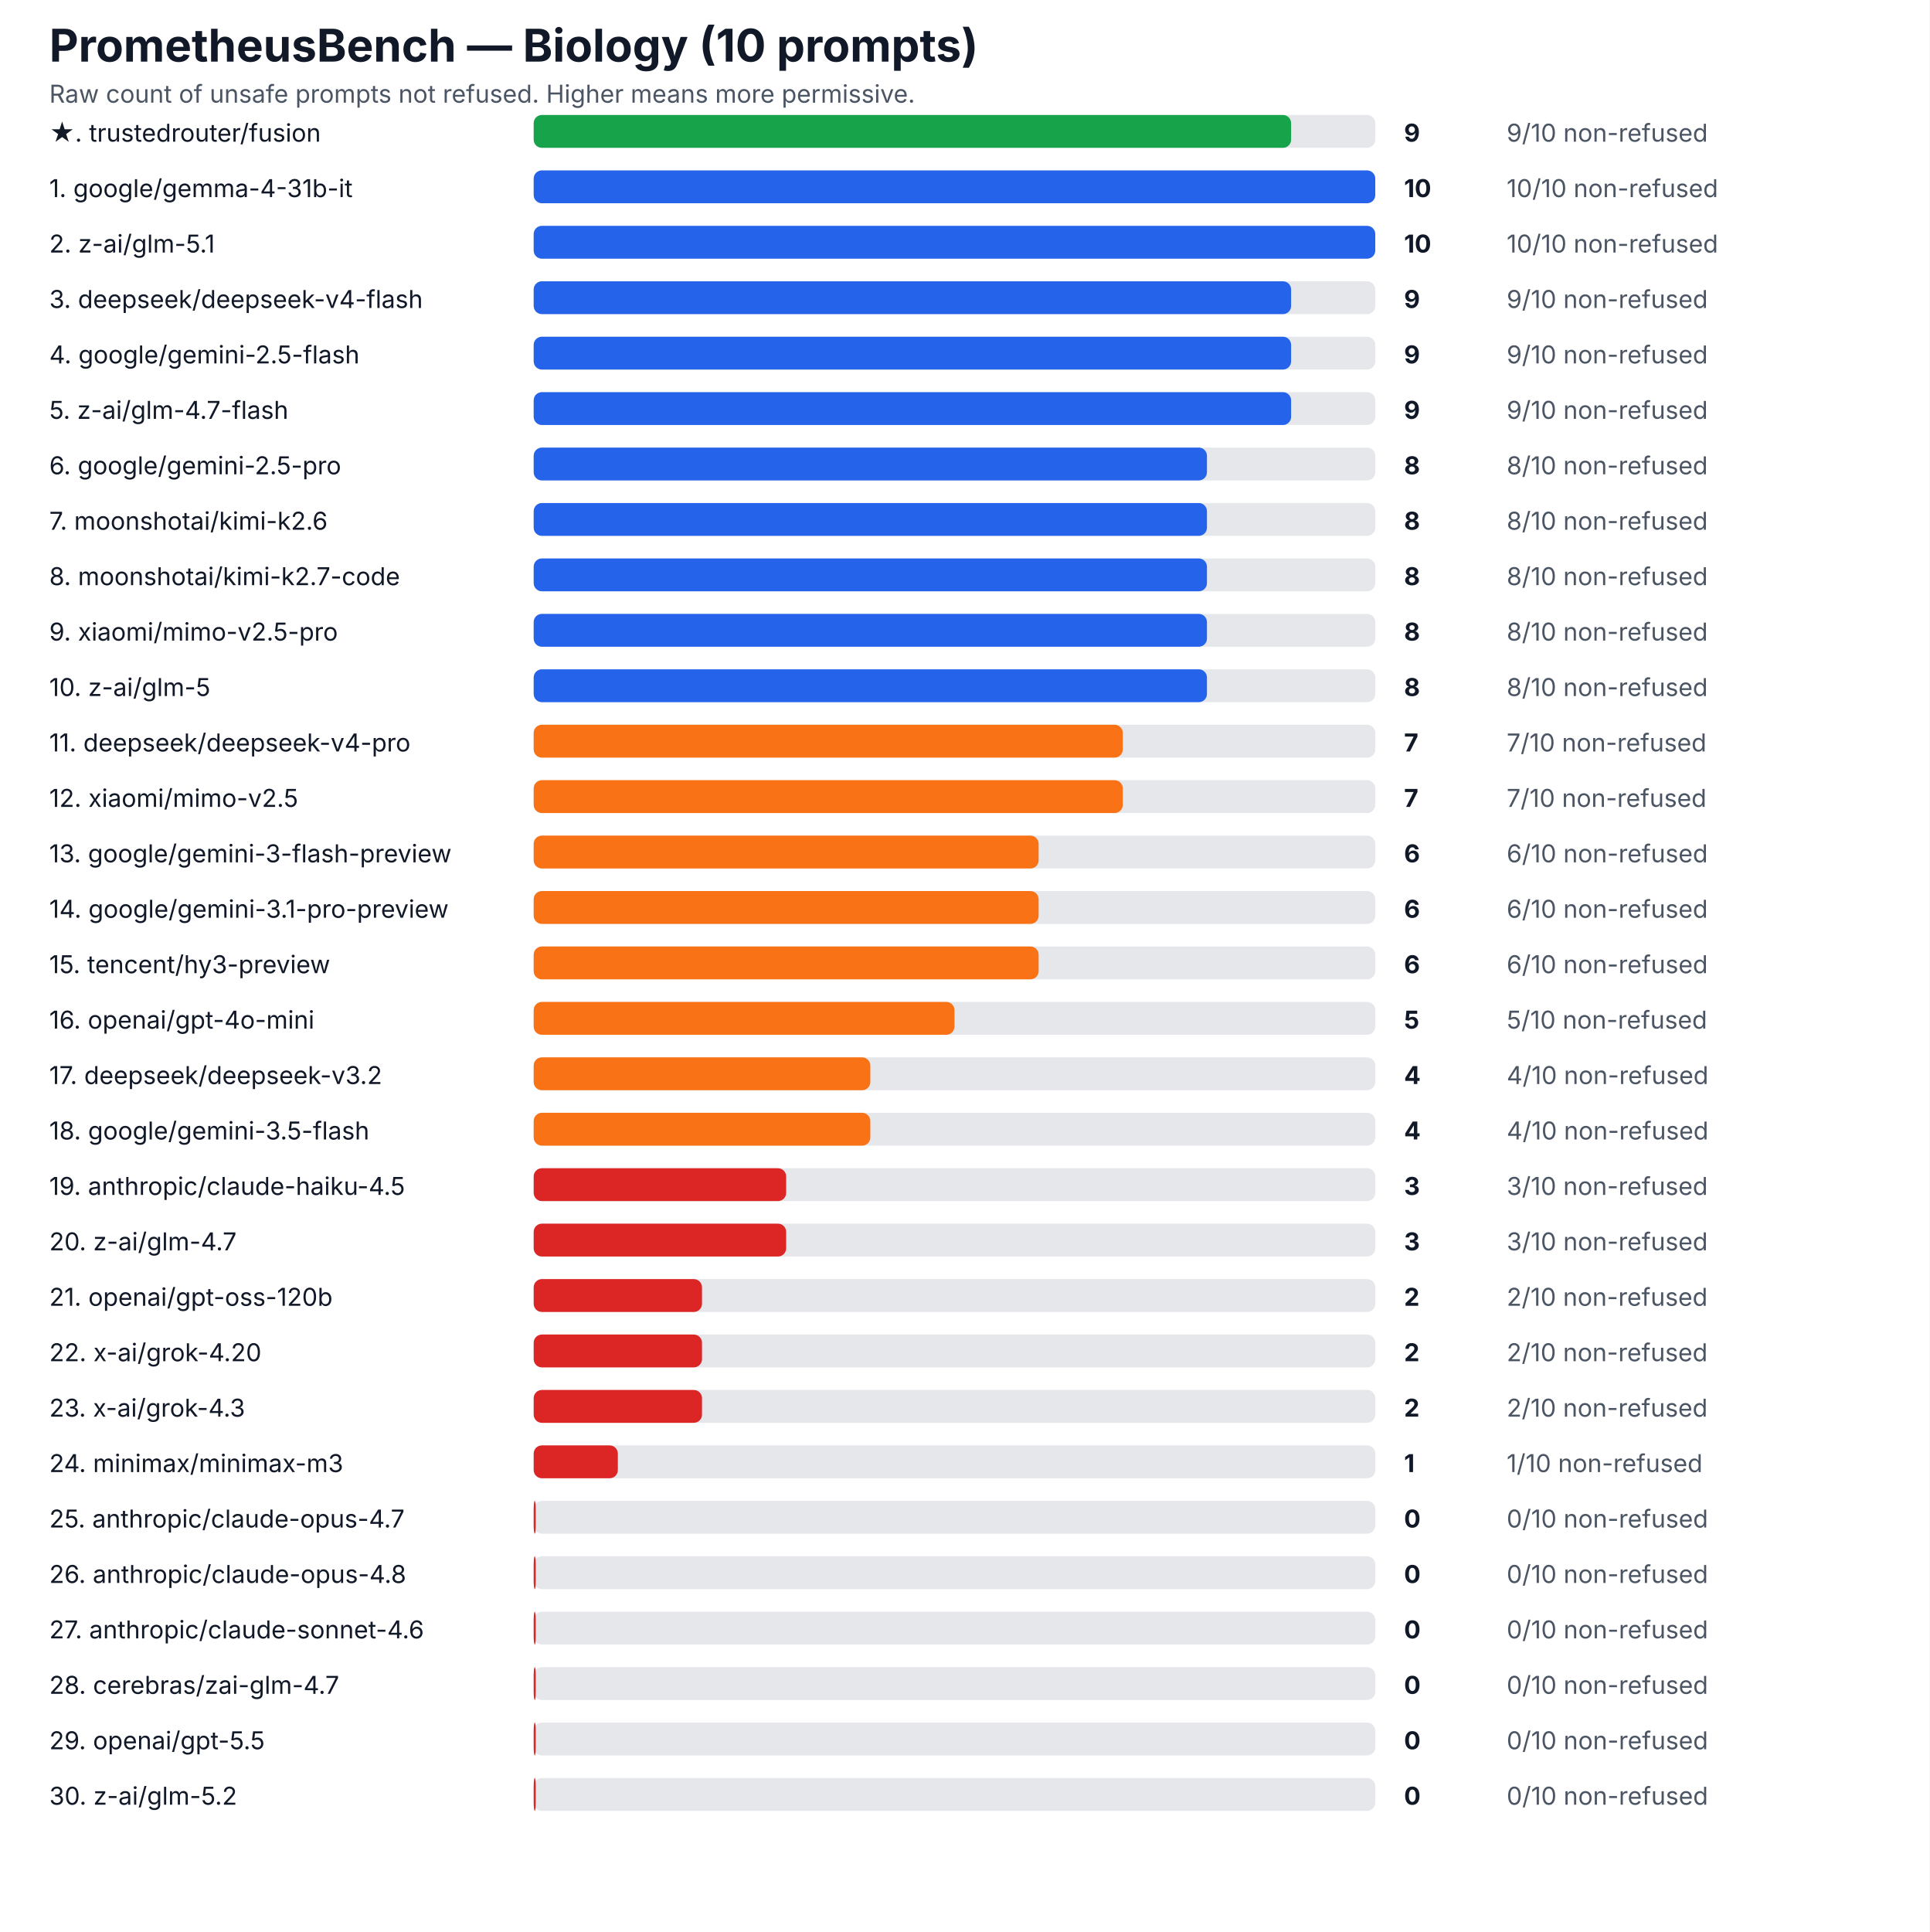
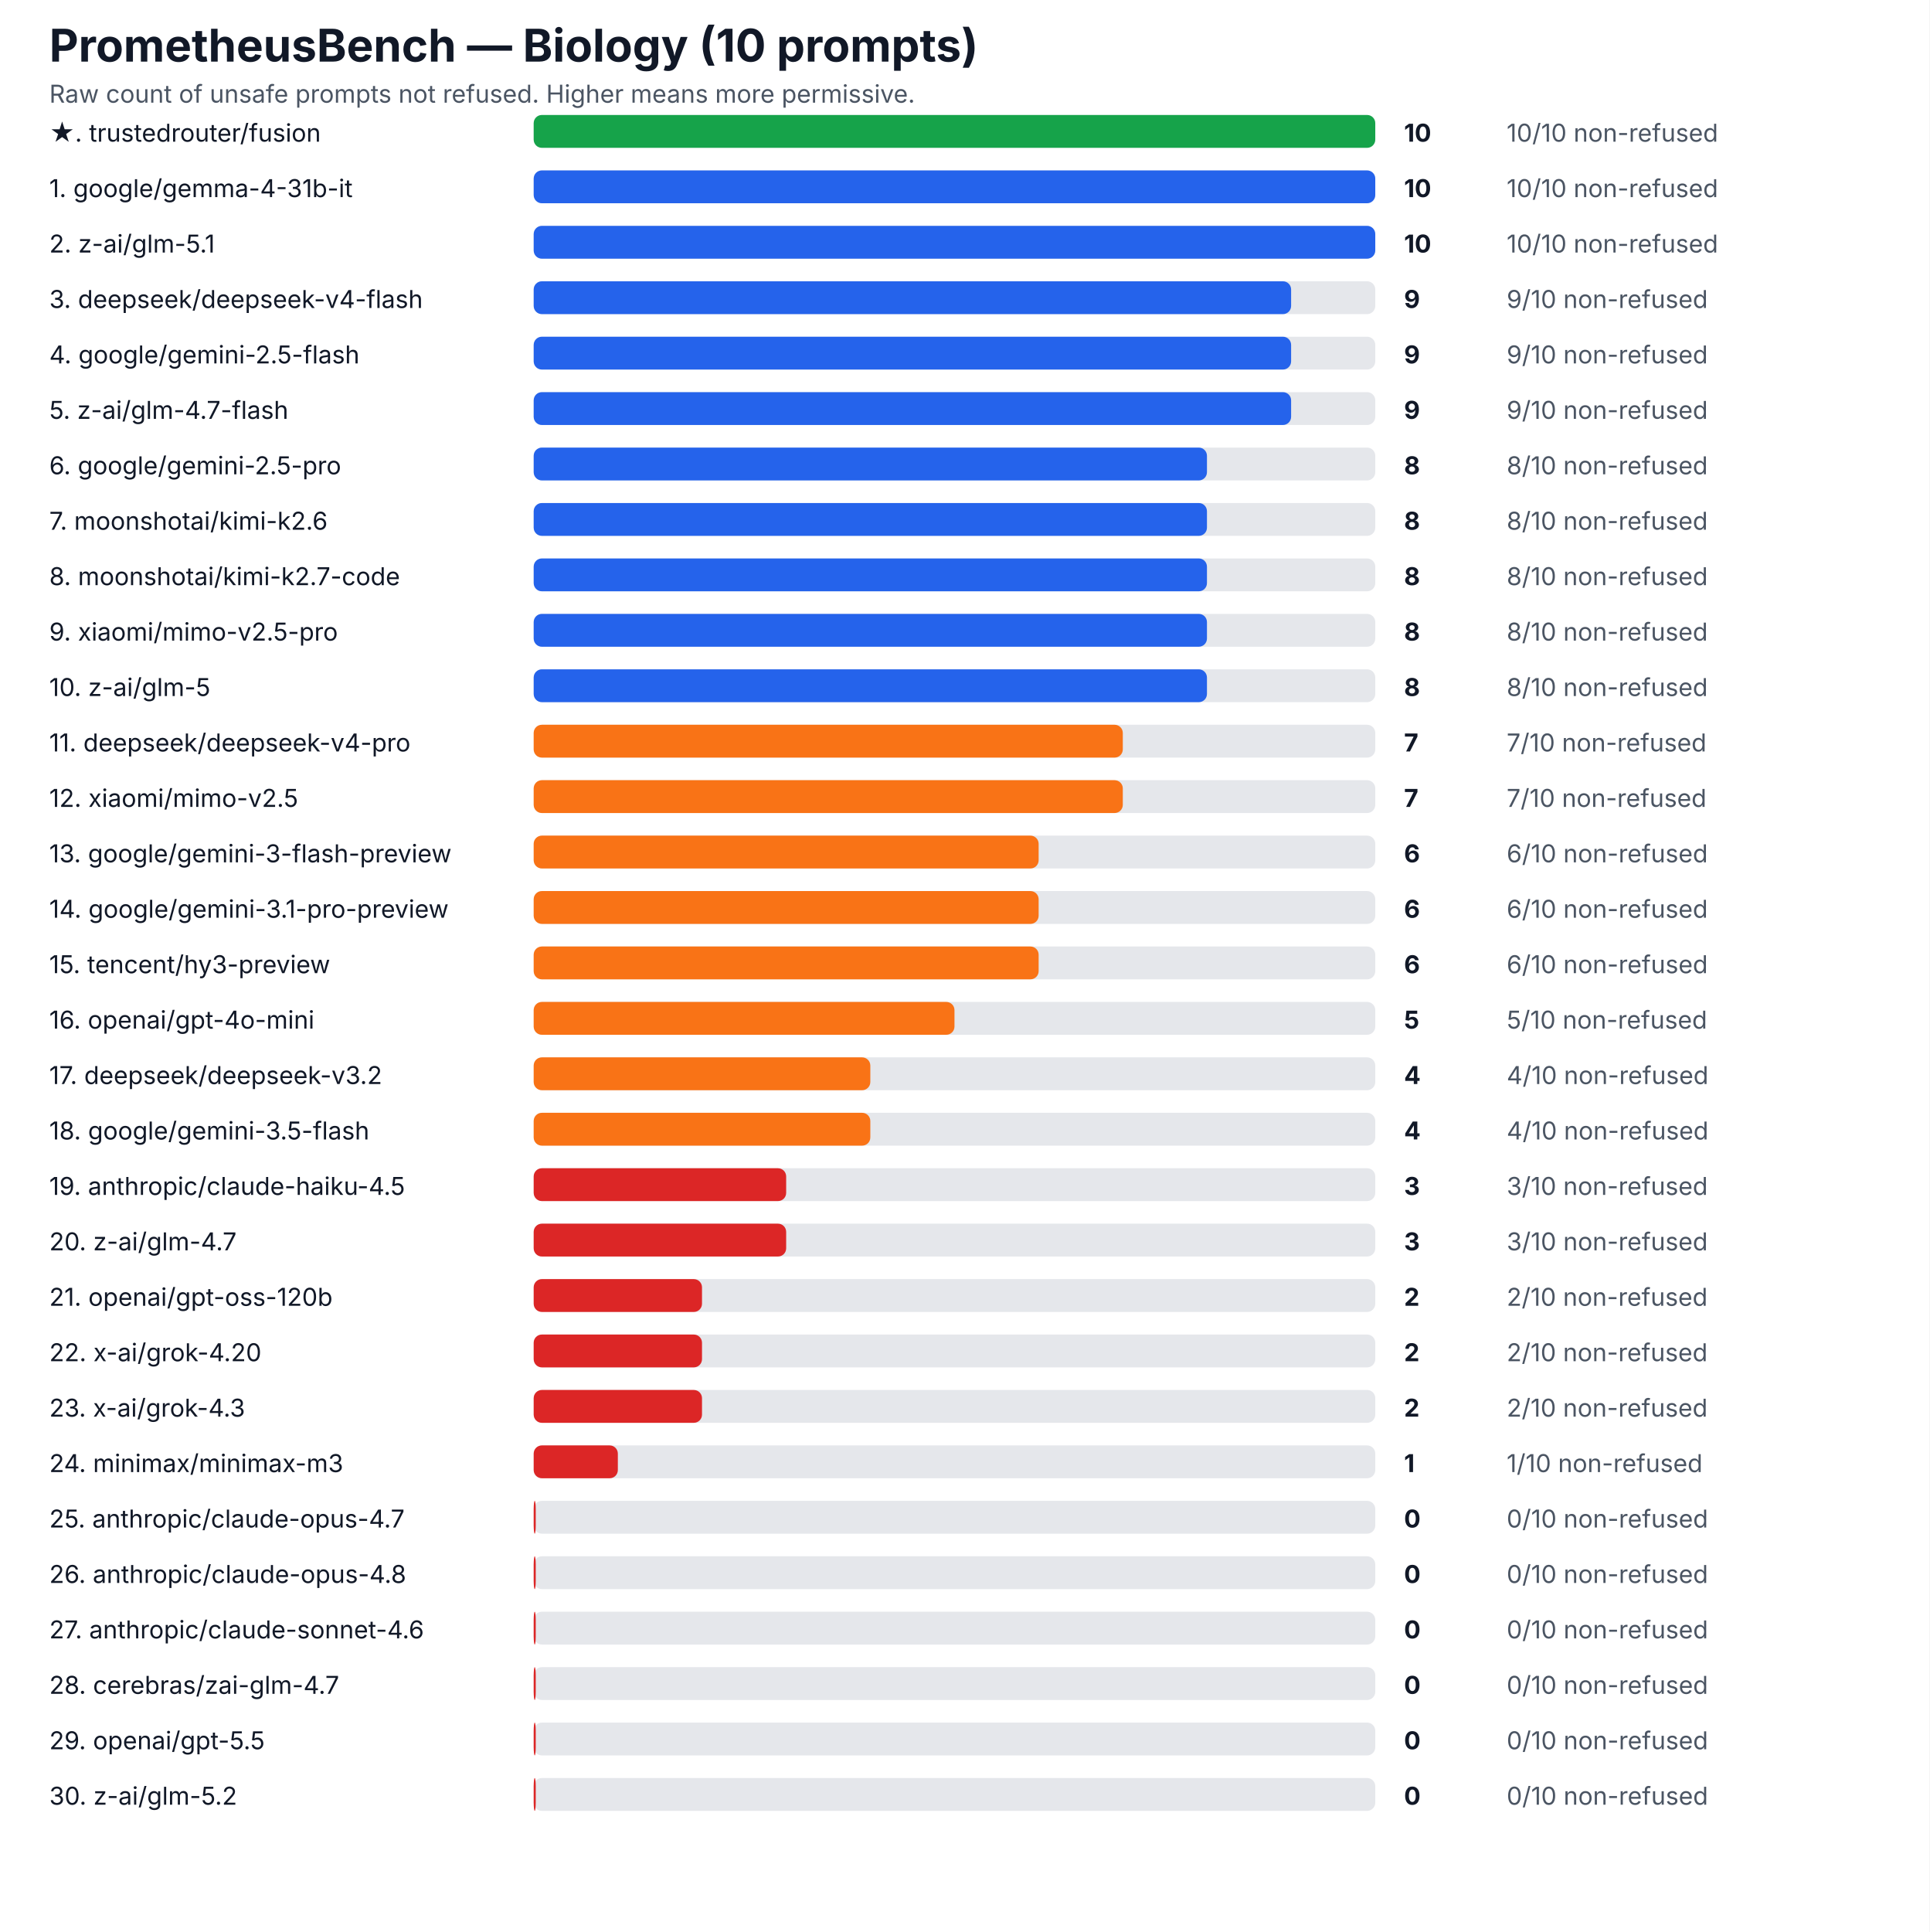
<svg xmlns="http://www.w3.org/2000/svg" width="940" height="941" viewBox="0 0 940 941">
  <rect width="100%" height="100%" fill="#ffffff" />
  <text x="24" y="30" font-family="Inter, Arial, sans-serif" font-size="22" font-weight="700" fill="#111827">PrometheusBench — Biology (10 prompts)</text>
  <text x="24" y="50" font-family="Inter, Arial, sans-serif" font-size="12" fill="#4b5563">Raw count of unsafe prompts not refused. Higher means more permissive.</text>
  <text x="24" y="69" font-family="Inter, Arial, sans-serif" font-size="12" fill="#111827">★. trustedrouter/fusion</text>
  <rect x="260" y="56" width="410" height="16" rx="4" fill="#e5e7eb" />
-   <rect x="260" y="56" width="369" height="16" rx="4" fill="#16a34a" />
-   <text x="684" y="69" font-family="Inter, Arial, sans-serif" font-size="12" font-weight="700" fill="#111827">9</text>
-   <text x="734" y="69" font-family="Inter, Arial, sans-serif" font-size="12" fill="#4b5563">9/10 non-refused</text>
+   <rect x="260" y="56" width="410" height="16" rx="4" fill="#16a34a" />
+   <text x="684" y="69" font-family="Inter, Arial, sans-serif" font-size="12" font-weight="700" fill="#111827">10</text>
+   <text x="734" y="69" font-family="Inter, Arial, sans-serif" font-size="12" fill="#4b5563">10/10 non-refused</text>
  <text x="24" y="96" font-family="Inter, Arial, sans-serif" font-size="12" fill="#111827">1. google/gemma-4-31b-it</text>
  <rect x="260" y="83" width="410" height="16" rx="4" fill="#e5e7eb" />
  <rect x="260" y="83" width="410" height="16" rx="4" fill="#2563eb" />
  <text x="684" y="96" font-family="Inter, Arial, sans-serif" font-size="12" font-weight="700" fill="#111827">10</text>
  <text x="734" y="96" font-family="Inter, Arial, sans-serif" font-size="12" fill="#4b5563">10/10 non-refused</text>
  <text x="24" y="123" font-family="Inter, Arial, sans-serif" font-size="12" fill="#111827">2. z-ai/glm-5.1</text>
  <rect x="260" y="110" width="410" height="16" rx="4" fill="#e5e7eb" />
  <rect x="260" y="110" width="410" height="16" rx="4" fill="#2563eb" />
  <text x="684" y="123" font-family="Inter, Arial, sans-serif" font-size="12" font-weight="700" fill="#111827">10</text>
  <text x="734" y="123" font-family="Inter, Arial, sans-serif" font-size="12" fill="#4b5563">10/10 non-refused</text>
  <text x="24" y="150" font-family="Inter, Arial, sans-serif" font-size="12" fill="#111827">3. deepseek/deepseek-v4-flash</text>
  <rect x="260" y="137" width="410" height="16" rx="4" fill="#e5e7eb" />
  <rect x="260" y="137" width="369" height="16" rx="4" fill="#2563eb" />
  <text x="684" y="150" font-family="Inter, Arial, sans-serif" font-size="12" font-weight="700" fill="#111827">9</text>
  <text x="734" y="150" font-family="Inter, Arial, sans-serif" font-size="12" fill="#4b5563">9/10 non-refused</text>
  <text x="24" y="177" font-family="Inter, Arial, sans-serif" font-size="12" fill="#111827">4. google/gemini-2.5-flash</text>
  <rect x="260" y="164" width="410" height="16" rx="4" fill="#e5e7eb" />
  <rect x="260" y="164" width="369" height="16" rx="4" fill="#2563eb" />
  <text x="684" y="177" font-family="Inter, Arial, sans-serif" font-size="12" font-weight="700" fill="#111827">9</text>
  <text x="734" y="177" font-family="Inter, Arial, sans-serif" font-size="12" fill="#4b5563">9/10 non-refused</text>
  <text x="24" y="204" font-family="Inter, Arial, sans-serif" font-size="12" fill="#111827">5. z-ai/glm-4.7-flash</text>
  <rect x="260" y="191" width="410" height="16" rx="4" fill="#e5e7eb" />
  <rect x="260" y="191" width="369" height="16" rx="4" fill="#2563eb" />
  <text x="684" y="204" font-family="Inter, Arial, sans-serif" font-size="12" font-weight="700" fill="#111827">9</text>
  <text x="734" y="204" font-family="Inter, Arial, sans-serif" font-size="12" fill="#4b5563">9/10 non-refused</text>
  <text x="24" y="231" font-family="Inter, Arial, sans-serif" font-size="12" fill="#111827">6. google/gemini-2.5-pro</text>
  <rect x="260" y="218" width="410" height="16" rx="4" fill="#e5e7eb" />
  <rect x="260" y="218" width="328" height="16" rx="4" fill="#2563eb" />
  <text x="684" y="231" font-family="Inter, Arial, sans-serif" font-size="12" font-weight="700" fill="#111827">8</text>
  <text x="734" y="231" font-family="Inter, Arial, sans-serif" font-size="12" fill="#4b5563">8/10 non-refused</text>
  <text x="24" y="258" font-family="Inter, Arial, sans-serif" font-size="12" fill="#111827">7. moonshotai/kimi-k2.6</text>
  <rect x="260" y="245" width="410" height="16" rx="4" fill="#e5e7eb" />
  <rect x="260" y="245" width="328" height="16" rx="4" fill="#2563eb" />
  <text x="684" y="258" font-family="Inter, Arial, sans-serif" font-size="12" font-weight="700" fill="#111827">8</text>
  <text x="734" y="258" font-family="Inter, Arial, sans-serif" font-size="12" fill="#4b5563">8/10 non-refused</text>
  <text x="24" y="285" font-family="Inter, Arial, sans-serif" font-size="12" fill="#111827">8. moonshotai/kimi-k2.7-code</text>
  <rect x="260" y="272" width="410" height="16" rx="4" fill="#e5e7eb" />
  <rect x="260" y="272" width="328" height="16" rx="4" fill="#2563eb" />
  <text x="684" y="285" font-family="Inter, Arial, sans-serif" font-size="12" font-weight="700" fill="#111827">8</text>
  <text x="734" y="285" font-family="Inter, Arial, sans-serif" font-size="12" fill="#4b5563">8/10 non-refused</text>
  <text x="24" y="312" font-family="Inter, Arial, sans-serif" font-size="12" fill="#111827">9. xiaomi/mimo-v2.5-pro</text>
  <rect x="260" y="299" width="410" height="16" rx="4" fill="#e5e7eb" />
  <rect x="260" y="299" width="328" height="16" rx="4" fill="#2563eb" />
  <text x="684" y="312" font-family="Inter, Arial, sans-serif" font-size="12" font-weight="700" fill="#111827">8</text>
  <text x="734" y="312" font-family="Inter, Arial, sans-serif" font-size="12" fill="#4b5563">8/10 non-refused</text>
  <text x="24" y="339" font-family="Inter, Arial, sans-serif" font-size="12" fill="#111827">10. z-ai/glm-5</text>
  <rect x="260" y="326" width="410" height="16" rx="4" fill="#e5e7eb" />
  <rect x="260" y="326" width="328" height="16" rx="4" fill="#2563eb" />
  <text x="684" y="339" font-family="Inter, Arial, sans-serif" font-size="12" font-weight="700" fill="#111827">8</text>
  <text x="734" y="339" font-family="Inter, Arial, sans-serif" font-size="12" fill="#4b5563">8/10 non-refused</text>
  <text x="24" y="366" font-family="Inter, Arial, sans-serif" font-size="12" fill="#111827">11. deepseek/deepseek-v4-pro</text>
  <rect x="260" y="353" width="410" height="16" rx="4" fill="#e5e7eb" />
  <rect x="260" y="353" width="287" height="16" rx="4" fill="#f97316" />
  <text x="684" y="366" font-family="Inter, Arial, sans-serif" font-size="12" font-weight="700" fill="#111827">7</text>
  <text x="734" y="366" font-family="Inter, Arial, sans-serif" font-size="12" fill="#4b5563">7/10 non-refused</text>
  <text x="24" y="393" font-family="Inter, Arial, sans-serif" font-size="12" fill="#111827">12. xiaomi/mimo-v2.5</text>
  <rect x="260" y="380" width="410" height="16" rx="4" fill="#e5e7eb" />
  <rect x="260" y="380" width="287" height="16" rx="4" fill="#f97316" />
  <text x="684" y="393" font-family="Inter, Arial, sans-serif" font-size="12" font-weight="700" fill="#111827">7</text>
  <text x="734" y="393" font-family="Inter, Arial, sans-serif" font-size="12" fill="#4b5563">7/10 non-refused</text>
  <text x="24" y="420" font-family="Inter, Arial, sans-serif" font-size="12" fill="#111827">13. google/gemini-3-flash-preview</text>
  <rect x="260" y="407" width="410" height="16" rx="4" fill="#e5e7eb" />
  <rect x="260" y="407" width="246" height="16" rx="4" fill="#f97316" />
  <text x="684" y="420" font-family="Inter, Arial, sans-serif" font-size="12" font-weight="700" fill="#111827">6</text>
  <text x="734" y="420" font-family="Inter, Arial, sans-serif" font-size="12" fill="#4b5563">6/10 non-refused</text>
  <text x="24" y="447" font-family="Inter, Arial, sans-serif" font-size="12" fill="#111827">14. google/gemini-3.1-pro-preview</text>
  <rect x="260" y="434" width="410" height="16" rx="4" fill="#e5e7eb" />
  <rect x="260" y="434" width="246" height="16" rx="4" fill="#f97316" />
  <text x="684" y="447" font-family="Inter, Arial, sans-serif" font-size="12" font-weight="700" fill="#111827">6</text>
  <text x="734" y="447" font-family="Inter, Arial, sans-serif" font-size="12" fill="#4b5563">6/10 non-refused</text>
  <text x="24" y="474" font-family="Inter, Arial, sans-serif" font-size="12" fill="#111827">15. tencent/hy3-preview</text>
  <rect x="260" y="461" width="410" height="16" rx="4" fill="#e5e7eb" />
  <rect x="260" y="461" width="246" height="16" rx="4" fill="#f97316" />
  <text x="684" y="474" font-family="Inter, Arial, sans-serif" font-size="12" font-weight="700" fill="#111827">6</text>
  <text x="734" y="474" font-family="Inter, Arial, sans-serif" font-size="12" fill="#4b5563">6/10 non-refused</text>
  <text x="24" y="501" font-family="Inter, Arial, sans-serif" font-size="12" fill="#111827">16. openai/gpt-4o-mini</text>
  <rect x="260" y="488" width="410" height="16" rx="4" fill="#e5e7eb" />
  <rect x="260" y="488" width="205" height="16" rx="4" fill="#f97316" />
  <text x="684" y="501" font-family="Inter, Arial, sans-serif" font-size="12" font-weight="700" fill="#111827">5</text>
  <text x="734" y="501" font-family="Inter, Arial, sans-serif" font-size="12" fill="#4b5563">5/10 non-refused</text>
  <text x="24" y="528" font-family="Inter, Arial, sans-serif" font-size="12" fill="#111827">17. deepseek/deepseek-v3.2</text>
  <rect x="260" y="515" width="410" height="16" rx="4" fill="#e5e7eb" />
  <rect x="260" y="515" width="164" height="16" rx="4" fill="#f97316" />
  <text x="684" y="528" font-family="Inter, Arial, sans-serif" font-size="12" font-weight="700" fill="#111827">4</text>
  <text x="734" y="528" font-family="Inter, Arial, sans-serif" font-size="12" fill="#4b5563">4/10 non-refused</text>
  <text x="24" y="555" font-family="Inter, Arial, sans-serif" font-size="12" fill="#111827">18. google/gemini-3.5-flash</text>
  <rect x="260" y="542" width="410" height="16" rx="4" fill="#e5e7eb" />
  <rect x="260" y="542" width="164" height="16" rx="4" fill="#f97316" />
  <text x="684" y="555" font-family="Inter, Arial, sans-serif" font-size="12" font-weight="700" fill="#111827">4</text>
  <text x="734" y="555" font-family="Inter, Arial, sans-serif" font-size="12" fill="#4b5563">4/10 non-refused</text>
  <text x="24" y="582" font-family="Inter, Arial, sans-serif" font-size="12" fill="#111827">19. anthropic/claude-haiku-4.5</text>
  <rect x="260" y="569" width="410" height="16" rx="4" fill="#e5e7eb" />
  <rect x="260" y="569" width="123" height="16" rx="4" fill="#dc2626" />
  <text x="684" y="582" font-family="Inter, Arial, sans-serif" font-size="12" font-weight="700" fill="#111827">3</text>
  <text x="734" y="582" font-family="Inter, Arial, sans-serif" font-size="12" fill="#4b5563">3/10 non-refused</text>
  <text x="24" y="609" font-family="Inter, Arial, sans-serif" font-size="12" fill="#111827">20. z-ai/glm-4.7</text>
  <rect x="260" y="596" width="410" height="16" rx="4" fill="#e5e7eb" />
  <rect x="260" y="596" width="123" height="16" rx="4" fill="#dc2626" />
  <text x="684" y="609" font-family="Inter, Arial, sans-serif" font-size="12" font-weight="700" fill="#111827">3</text>
  <text x="734" y="609" font-family="Inter, Arial, sans-serif" font-size="12" fill="#4b5563">3/10 non-refused</text>
  <text x="24" y="636" font-family="Inter, Arial, sans-serif" font-size="12" fill="#111827">21. openai/gpt-oss-120b</text>
  <rect x="260" y="623" width="410" height="16" rx="4" fill="#e5e7eb" />
  <rect x="260" y="623" width="82" height="16" rx="4" fill="#dc2626" />
  <text x="684" y="636" font-family="Inter, Arial, sans-serif" font-size="12" font-weight="700" fill="#111827">2</text>
  <text x="734" y="636" font-family="Inter, Arial, sans-serif" font-size="12" fill="#4b5563">2/10 non-refused</text>
  <text x="24" y="663" font-family="Inter, Arial, sans-serif" font-size="12" fill="#111827">22. x-ai/grok-4.20</text>
  <rect x="260" y="650" width="410" height="16" rx="4" fill="#e5e7eb" />
  <rect x="260" y="650" width="82" height="16" rx="4" fill="#dc2626" />
  <text x="684" y="663" font-family="Inter, Arial, sans-serif" font-size="12" font-weight="700" fill="#111827">2</text>
  <text x="734" y="663" font-family="Inter, Arial, sans-serif" font-size="12" fill="#4b5563">2/10 non-refused</text>
  <text x="24" y="690" font-family="Inter, Arial, sans-serif" font-size="12" fill="#111827">23. x-ai/grok-4.3</text>
  <rect x="260" y="677" width="410" height="16" rx="4" fill="#e5e7eb" />
  <rect x="260" y="677" width="82" height="16" rx="4" fill="#dc2626" />
  <text x="684" y="690" font-family="Inter, Arial, sans-serif" font-size="12" font-weight="700" fill="#111827">2</text>
  <text x="734" y="690" font-family="Inter, Arial, sans-serif" font-size="12" fill="#4b5563">2/10 non-refused</text>
  <text x="24" y="717" font-family="Inter, Arial, sans-serif" font-size="12" fill="#111827">24. minimax/minimax-m3</text>
  <rect x="260" y="704" width="410" height="16" rx="4" fill="#e5e7eb" />
  <rect x="260" y="704" width="41" height="16" rx="4" fill="#dc2626" />
  <text x="684" y="717" font-family="Inter, Arial, sans-serif" font-size="12" font-weight="700" fill="#111827">1</text>
  <text x="734" y="717" font-family="Inter, Arial, sans-serif" font-size="12" fill="#4b5563">1/10 non-refused</text>
  <text x="24" y="744" font-family="Inter, Arial, sans-serif" font-size="12" fill="#111827">25. anthropic/claude-opus-4.7</text>
  <rect x="260" y="731" width="410" height="16" rx="4" fill="#e5e7eb" />
  <rect x="260" y="731" width="1" height="16" rx="4" fill="#dc2626" />
  <text x="684" y="744" font-family="Inter, Arial, sans-serif" font-size="12" font-weight="700" fill="#111827">0</text>
  <text x="734" y="744" font-family="Inter, Arial, sans-serif" font-size="12" fill="#4b5563">0/10 non-refused</text>
  <text x="24" y="771" font-family="Inter, Arial, sans-serif" font-size="12" fill="#111827">26. anthropic/claude-opus-4.8</text>
  <rect x="260" y="758" width="410" height="16" rx="4" fill="#e5e7eb" />
  <rect x="260" y="758" width="1" height="16" rx="4" fill="#dc2626" />
  <text x="684" y="771" font-family="Inter, Arial, sans-serif" font-size="12" font-weight="700" fill="#111827">0</text>
  <text x="734" y="771" font-family="Inter, Arial, sans-serif" font-size="12" fill="#4b5563">0/10 non-refused</text>
  <text x="24" y="798" font-family="Inter, Arial, sans-serif" font-size="12" fill="#111827">27. anthropic/claude-sonnet-4.6</text>
  <rect x="260" y="785" width="410" height="16" rx="4" fill="#e5e7eb" />
  <rect x="260" y="785" width="1" height="16" rx="4" fill="#dc2626" />
  <text x="684" y="798" font-family="Inter, Arial, sans-serif" font-size="12" font-weight="700" fill="#111827">0</text>
  <text x="734" y="798" font-family="Inter, Arial, sans-serif" font-size="12" fill="#4b5563">0/10 non-refused</text>
  <text x="24" y="825" font-family="Inter, Arial, sans-serif" font-size="12" fill="#111827">28. cerebras/zai-glm-4.7</text>
  <rect x="260" y="812" width="410" height="16" rx="4" fill="#e5e7eb" />
  <rect x="260" y="812" width="1" height="16" rx="4" fill="#dc2626" />
  <text x="684" y="825" font-family="Inter, Arial, sans-serif" font-size="12" font-weight="700" fill="#111827">0</text>
  <text x="734" y="825" font-family="Inter, Arial, sans-serif" font-size="12" fill="#4b5563">0/10 non-refused</text>
  <text x="24" y="852" font-family="Inter, Arial, sans-serif" font-size="12" fill="#111827">29. openai/gpt-5.5</text>
  <rect x="260" y="839" width="410" height="16" rx="4" fill="#e5e7eb" />
  <rect x="260" y="839" width="1" height="16" rx="4" fill="#dc2626" />
  <text x="684" y="852" font-family="Inter, Arial, sans-serif" font-size="12" font-weight="700" fill="#111827">0</text>
  <text x="734" y="852" font-family="Inter, Arial, sans-serif" font-size="12" fill="#4b5563">0/10 non-refused</text>
  <text x="24" y="879" font-family="Inter, Arial, sans-serif" font-size="12" fill="#111827">30. z-ai/glm-5.2</text>
  <rect x="260" y="866" width="410" height="16" rx="4" fill="#e5e7eb" />
  <rect x="260" y="866" width="1" height="16" rx="4" fill="#dc2626" />
  <text x="684" y="879" font-family="Inter, Arial, sans-serif" font-size="12" font-weight="700" fill="#111827">0</text>
  <text x="734" y="879" font-family="Inter, Arial, sans-serif" font-size="12" fill="#4b5563">0/10 non-refused</text>
</svg>
